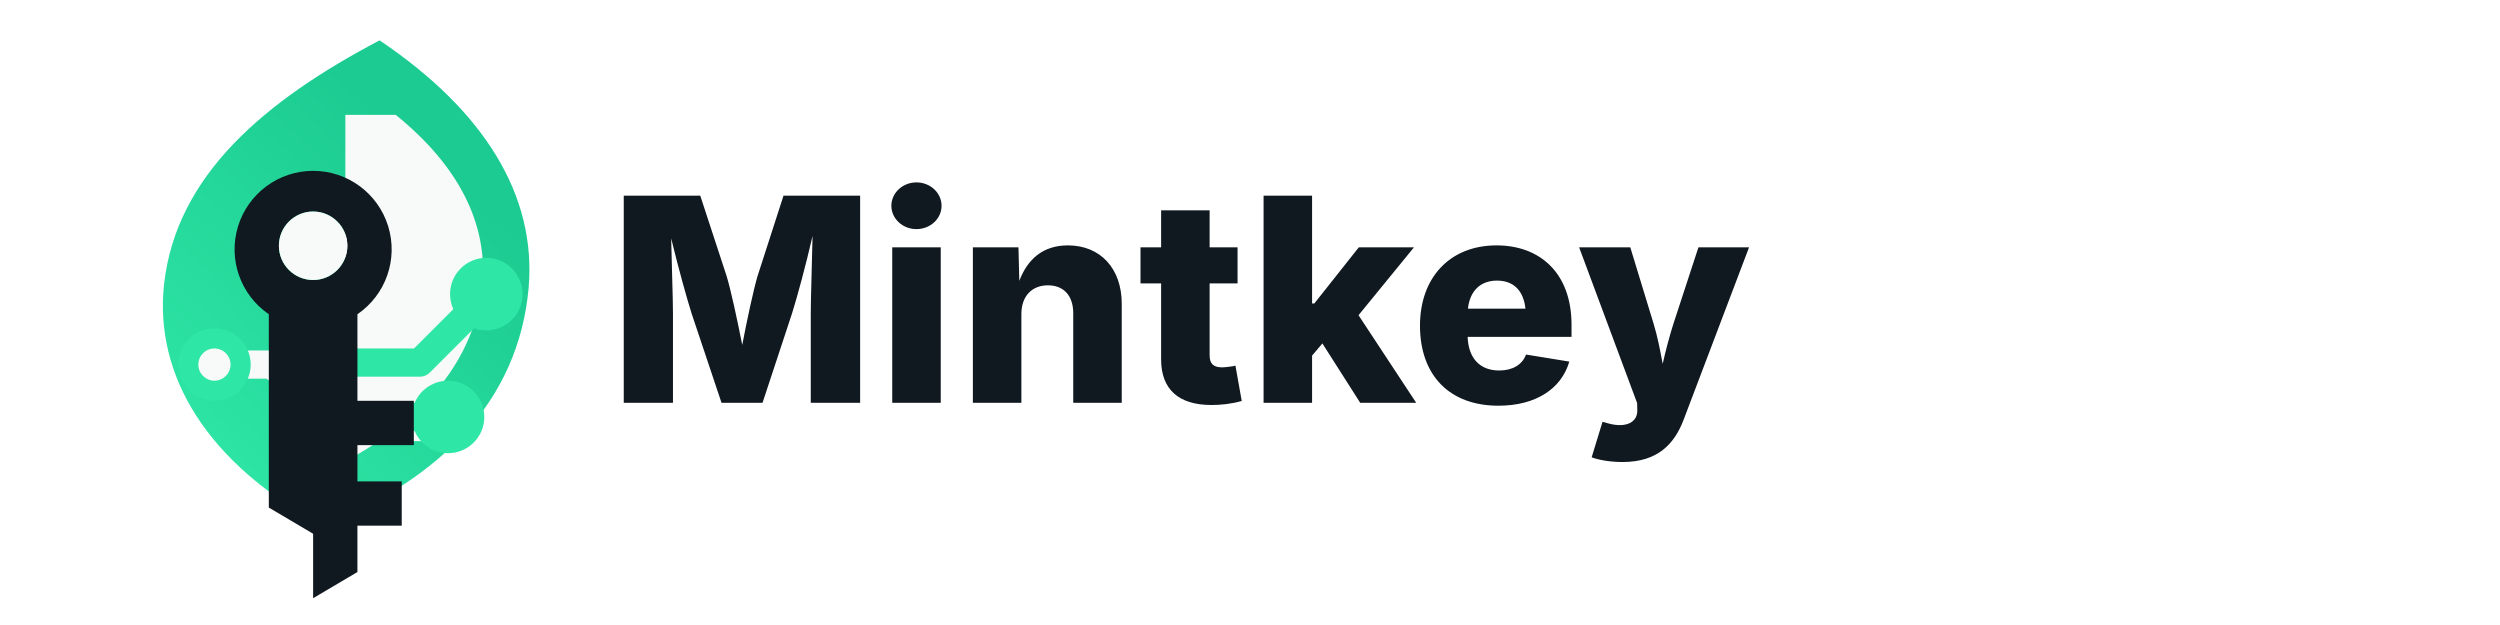
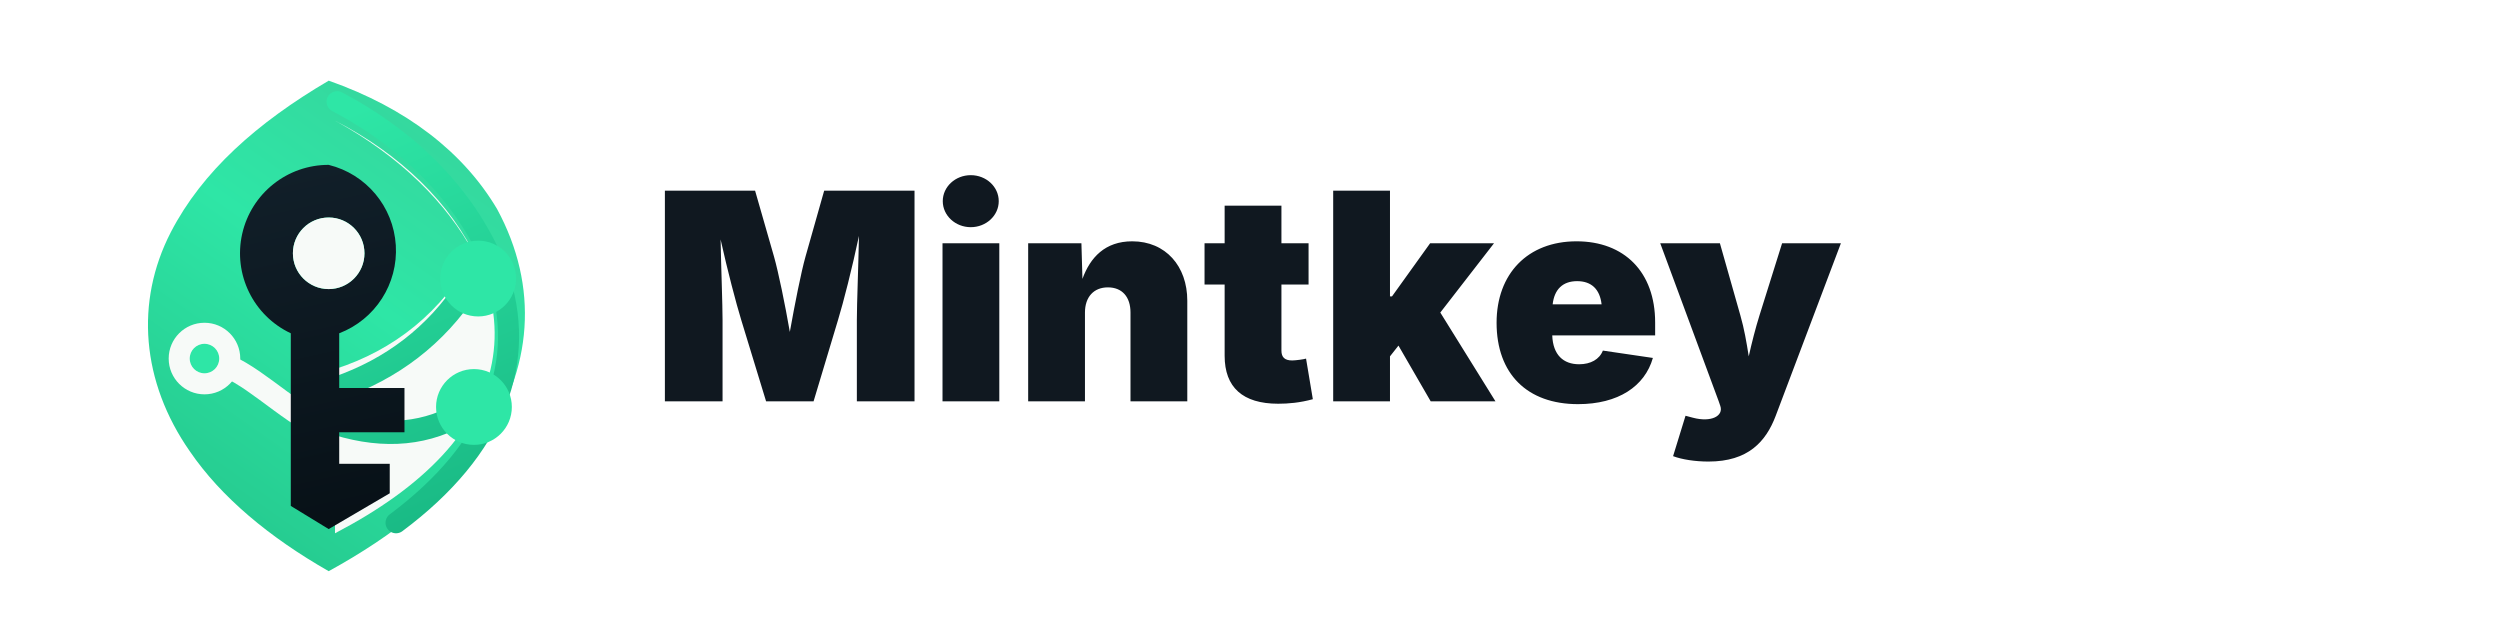
- <svg xmlns="http://www.w3.org/2000/svg" viewBox="0 0 720 180" role="img" aria-labelledby="title desc">
+ <svg xmlns="http://www.w3.org/2000/svg" viewBox="0 0 760 190" role="img" aria-labelledby="title desc">
  <defs>
-     <linearGradient id="mintkey-mint" x1="20" x2="150" y1="160" y2="20" gradientUnits="userSpaceOnUse">
+     <linearGradient id="leaf-fill" x1="56" y1="222" x2="188" y2="34" gradientUnits="userSpaceOnUse">
+       <stop offset="0" stop-color="#25C98E" />
+       <stop offset=".58" stop-color="#2EE6A6" />
+       <stop offset="1" stop-color="#36D69D" />
+     </linearGradient>
+     <linearGradient id="leaf-line" x1="132" y1="36" x2="210" y2="218" gradientUnits="userSpaceOnUse">
      <stop offset="0" stop-color="#2EE6A6" />
-       <stop offset="1" stop-color="#1CCB91" />
+       <stop offset="1" stop-color="#19B984" />
+     </linearGradient>
+     <linearGradient id="key-fill" x1="113" y1="61" x2="151" y2="231" gradientUnits="userSpaceOnUse">
+       <stop offset="0" stop-color="#111F29" />
+       <stop offset="1" stop-color="#071016" />
    </linearGradient>
  </defs>
-   <g transform="translate(20 18) scale(.58)">
-     <path fill="url(#mintkey-mint)" d="M126 230C68 199 42 155 47 110c6-54 50-91 107-121 52 35 78 77 74 123-5 56-44 95-102 118Z" />
-     <path fill="#F7FAF8" d="M137 26v172c39-21 64-50 68-87 3-31-12-60-43-85h-25Z" />
-     <path fill="none" stroke="#F7FAF8" stroke-linecap="round" stroke-linejoin="round" stroke-width="14" d="M72 150h28l44 31h45" />
-     <path fill="none" stroke="#2EE6A6" stroke-linecap="round" stroke-linejoin="round" stroke-width="14" d="M143 149h31l34-34" />
-     <path fill="none" stroke="#2EE6A6" stroke-linecap="round" stroke-linejoin="round" stroke-width="14" d="M149 176h39" />
-     <circle cx="72" cy="150" r="18" fill="#2EE6A6" />
-     <circle cx="72" cy="150" r="8" fill="#F7FAF8" />
-     <circle cx="207" cy="115" r="18" fill="#2EE6A6" />
-     <circle cx="188" cy="176" r="18" fill="#2EE6A6" />
-     <path fill="#101820" d="M121 234l-22-13v-96a39 39 0 1 1 44 0v43h28v22h-28v18h22v22h-22v23l-22 13Zm0-126a17 17 0 1 0 0-34 17 17 0 0 0 0 34Z" />
-     <circle cx="121" cy="91" r="17" fill="#F7FAF8" />
+   <g transform="translate(18 13) scale(.64)">
+     <path fill="url(#leaf-fill)" d="M128 18c-34 20-60 43-75 72-17 33-14 71 9 104 15 22 38 41 66 57 31-17 56-37 73-61 24-35 27-74 7-111-16-27-43-48-80-61Z" />
+     <path fill="#F7FAF8" d="M131 37c31 16 55 39 68 67 15 33 8 65-17 92-13 14-30 26-51 37v-78c28-9 51-27 66-55-13-24-35-46-66-63Z" />
+     <path fill="none" stroke="url(#leaf-line)" stroke-linecap="round" stroke-linejoin="round" stroke-width="10" d="M132 28c36 19 63 47 76 81 15 42-1 84-48 119" />
+     <path fill="none" stroke="#F7FAF8" stroke-linecap="round" stroke-linejoin="round" stroke-width="11" d="M73 151c18 5 32 22 54 33" />
+     <path fill="none" stroke="url(#leaf-line)" stroke-linecap="round" stroke-linejoin="round" stroke-width="11" d="M132 164c26-9 47-25 62-48" />
+     <path fill="none" stroke="url(#leaf-line)" stroke-linecap="round" stroke-linejoin="round" stroke-width="11" d="M132 181c23 7 43 5 61-6" />
+     <circle cx="69" cy="150" r="17" fill="#F7FAF8" />
+     <circle cx="69" cy="150" r="7" fill="#2EE6A6" />
+     <circle cx="199" cy="112" r="18" fill="#2EE6A6" />
+     <circle cx="197" cy="173" r="18" fill="#2EE6A6" />
+     <path fill="url(#key-fill)" fill-rule="evenodd" d="M128 58a42 42 0 0 0-18 80v82l18 11 29-17v-14h-24v-15h31v-21h-31v-26a42 42 0 0 0-5-80Zm0 25a17 17 0 1 1 0 34 17 17 0 0 1 0-34Z" />
+     <circle cx="128" cy="100" r="17" fill="#F7FAF8" />
  </g>
-   <text x="175" y="116" fill="#101820" font-family="Inter, ui-sans-serif, system-ui, -apple-system, BlinkMacSystemFont, 'Segoe UI', sans-serif" font-size="82" font-weight="800" letter-spacing="0">Mintkey</text>
+   <text x="198" y="122" fill="#101820" font-family="Inter, Avenir Next, ui-sans-serif, system-ui, -apple-system, BlinkMacSystemFont, 'Segoe UI', sans-serif" font-size="88" font-weight="850" letter-spacing="0">Mintkey</text>
</svg>
